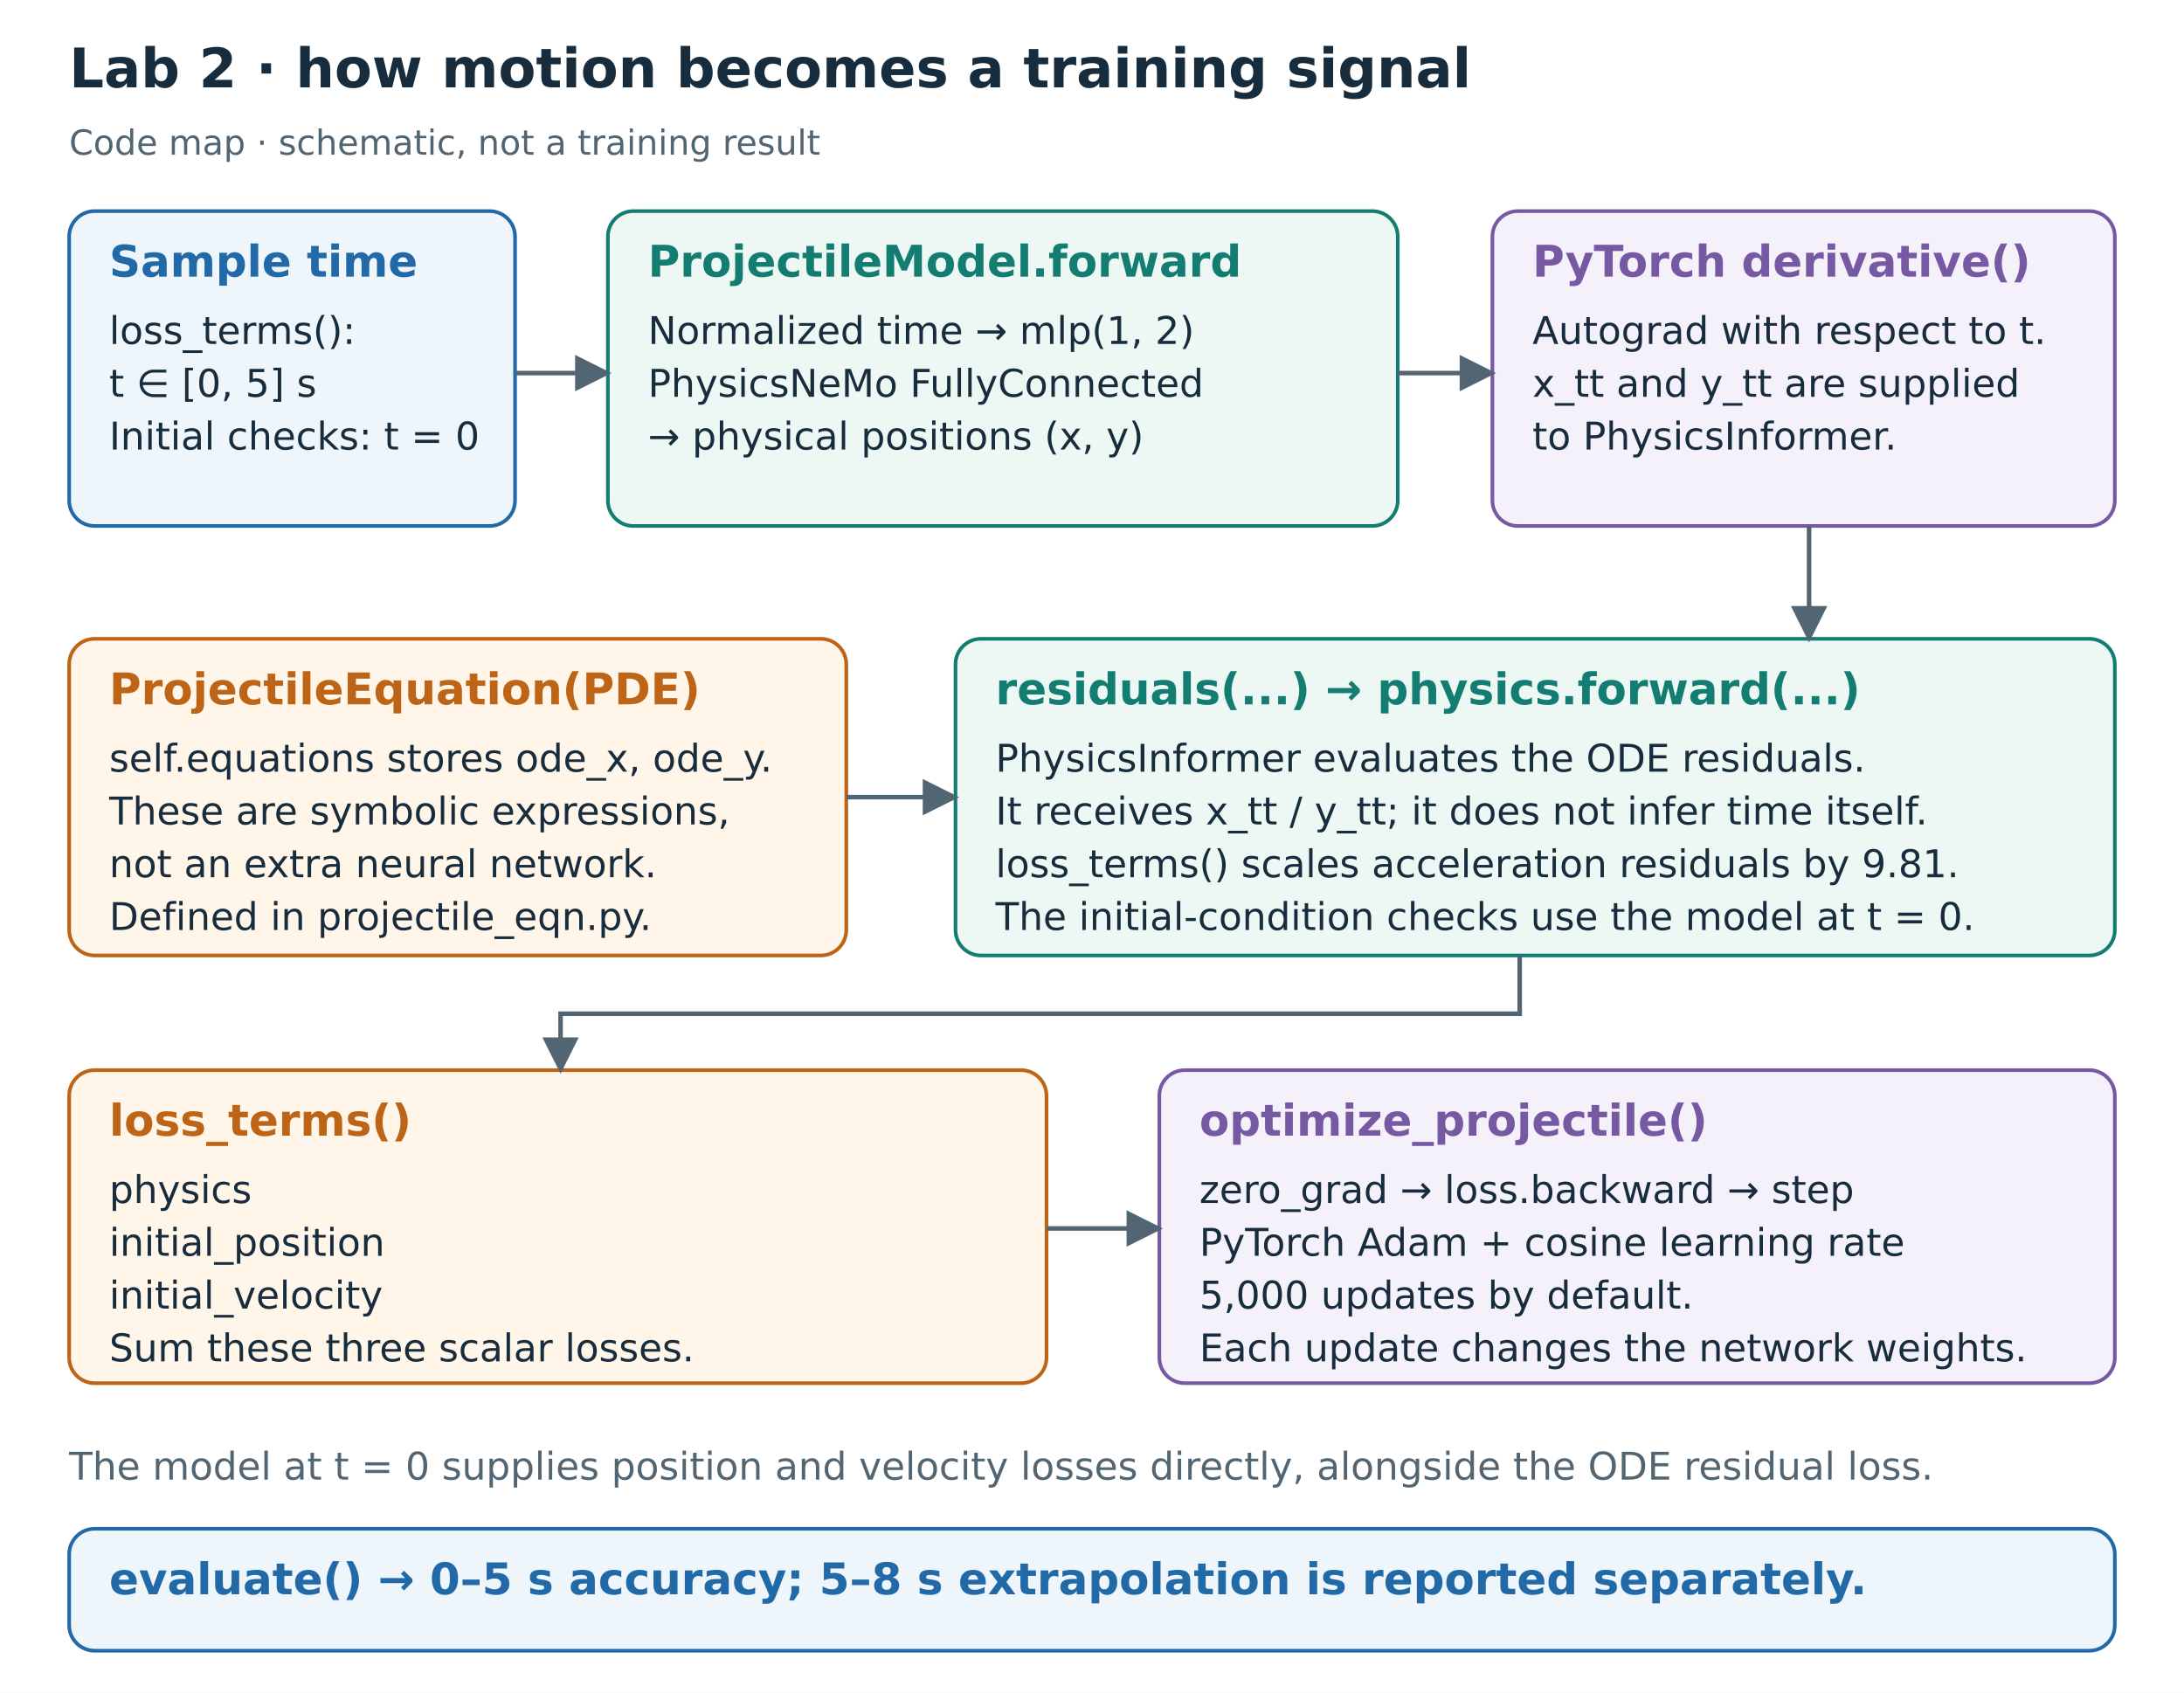
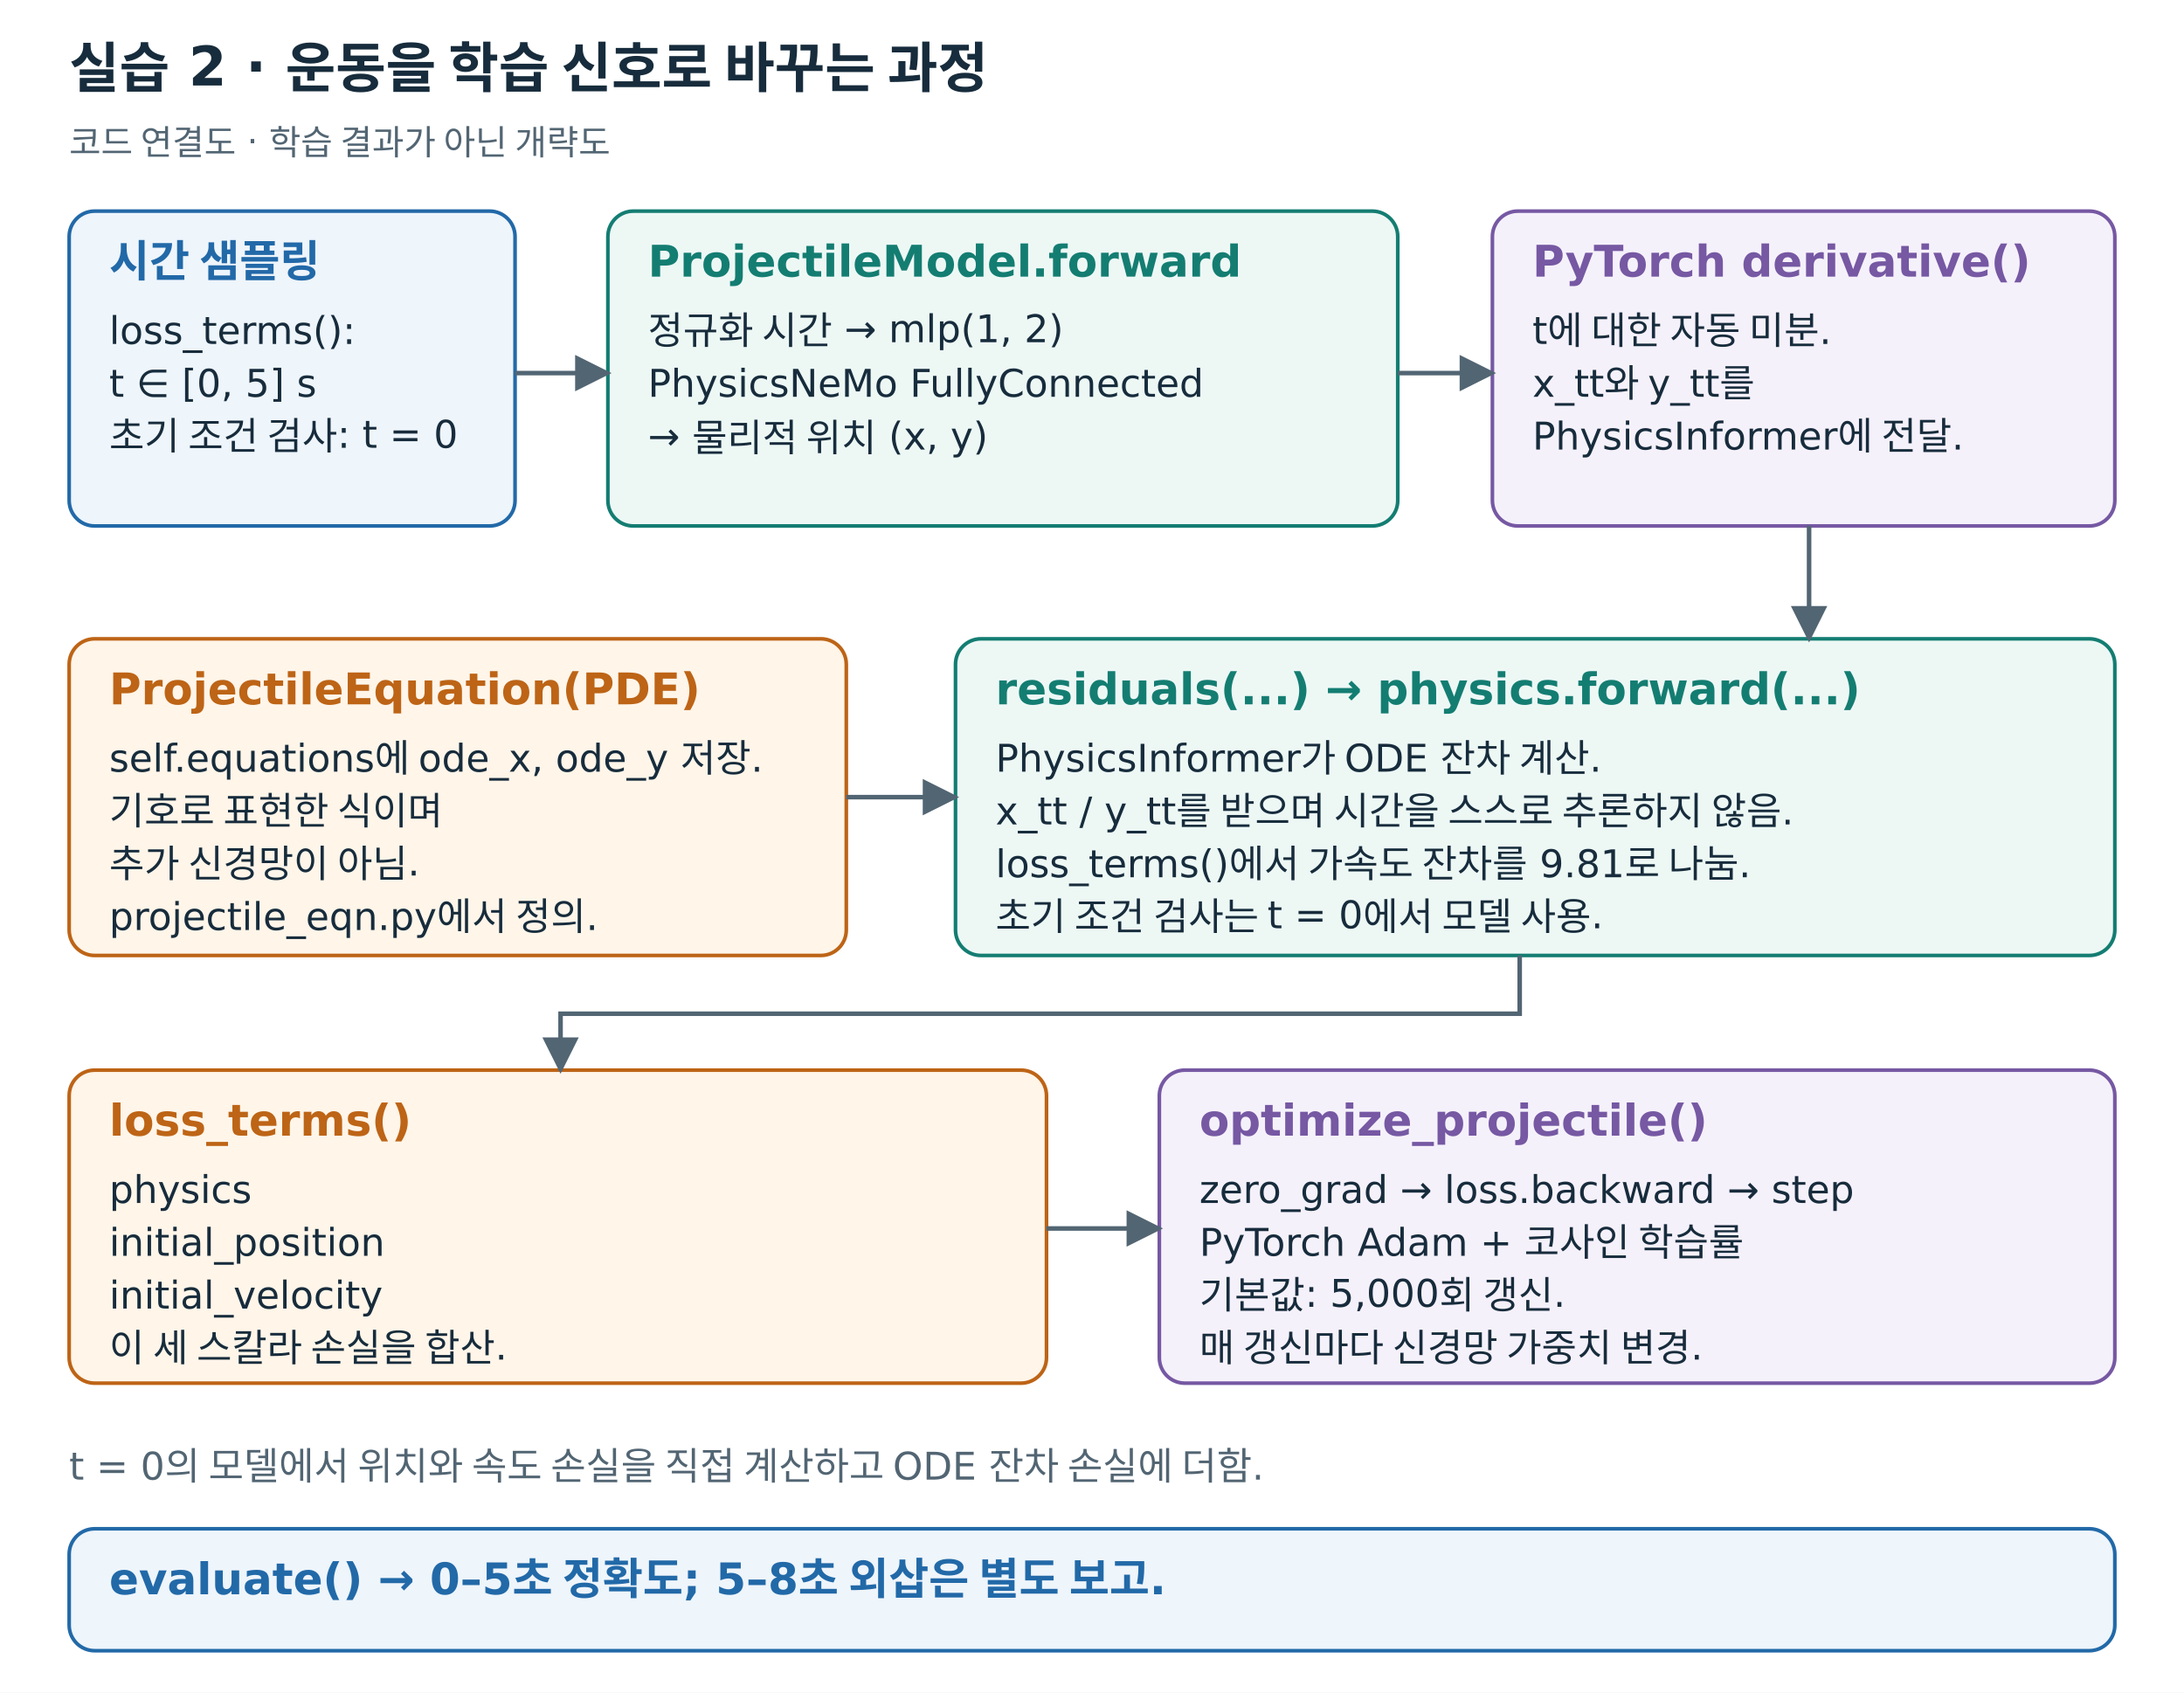
<svg xmlns="http://www.w3.org/2000/svg" width="1200" height="930" viewBox="0 0 1200 930" role="img" aria-labelledby="title desc">
  <defs>
    <marker id="arrow" viewBox="0 0 10 10" refX="9" refY="5" markerWidth="8" markerHeight="8" orient="auto-start-reverse">
      <path d="M 0 0 L 10 5 L 0 10 z" fill="#526573" />
    </marker>
  </defs>
  <rect width="1200" height="930" fill="#ffffff" />
-   <g font-family="DejaVu Sans, Arial, sans-serif">
-     <text x="38" y="48" font-size="30" fill="#172c3c" font-weight="600" text-anchor="start">Lab 2 · how motion becomes a training signal</text>
-     <text x="38" y="85" font-size="19" fill="#526573" font-weight="400" text-anchor="start">Code map · schematic, not a training result</text>
+   <g font-family="DejaVu Sans, Arial, Noto Sans KR, Noto Sans CJK KR, Malgun Gothic, Apple SD Gothic Neo, sans-serif">
+     <text x="38" y="48" font-size="30" fill="#172c3c" font-weight="600" text-anchor="start">실습 2 · 운동을 학습 신호로 바꾸는 과정</text>
+     <text x="38" y="85" font-size="19" fill="#526573" font-weight="400" text-anchor="start">코드 연결도 · 학습 결과가 아닌 개략도</text>
    <rect x="38" y="116" width="245" height="173" rx="14" fill="#eef5fb" stroke="#2269a8" stroke-width="2" />
-     <text x="60" y="152" font-size="24" fill="#2269a8" font-weight="600" text-anchor="start">Sample time</text>
+     <text x="60" y="152" font-size="24" fill="#2269a8" font-weight="600" text-anchor="start">시간 샘플링</text>
    <text x="60" y="189" font-size="21" fill="#172c3c" font-weight="400" text-anchor="start">loss_terms():</text>
    <text x="60" y="218" font-size="21" fill="#172c3c" font-weight="400" text-anchor="start">t ∈ [0, 5] s</text>
-     <text x="60" y="247" font-size="21" fill="#172c3c" font-weight="400" text-anchor="start">Initial checks: t = 0</text>
+     <text x="60" y="247" font-size="21" fill="#172c3c" font-weight="400" text-anchor="start">초기 조건 검사: t = 0</text>
    <rect x="334" y="116" width="434" height="173" rx="14" fill="#edf8f5" stroke="#147d72" stroke-width="2" />
    <text x="356" y="152" font-size="24" fill="#147d72" font-weight="600" text-anchor="start">ProjectileModel.forward</text>
-     <text x="356" y="189" font-size="21" fill="#172c3c" font-weight="400" text-anchor="start">Normalized time → mlp(1, 2)</text>
+     <text x="356" y="189" font-size="21" fill="#172c3c" font-weight="400" text-anchor="start">정규화 시간 → mlp(1, 2)</text>
    <text x="356" y="218" font-size="21" fill="#172c3c" font-weight="400" text-anchor="start">PhysicsNeMo FullyConnected</text>
-     <text x="356" y="247" font-size="21" fill="#172c3c" font-weight="400" text-anchor="start">→ physical positions (x, y)</text>
+     <text x="356" y="247" font-size="21" fill="#172c3c" font-weight="400" text-anchor="start">→ 물리적 위치 (x, y)</text>
    <rect x="820" y="116" width="342" height="173" rx="14" fill="#f5f1fb" stroke="#7658a3" stroke-width="2" />
    <text x="842" y="152" font-size="24" fill="#7658a3" font-weight="600" text-anchor="start">PyTorch derivative()</text>
-     <text x="842" y="189" font-size="21" fill="#172c3c" font-weight="400" text-anchor="start">Autograd with respect to t.</text>
-     <text x="842" y="218" font-size="21" fill="#172c3c" font-weight="400" text-anchor="start">x_tt and y_tt are supplied</text>
-     <text x="842" y="247" font-size="21" fill="#172c3c" font-weight="400" text-anchor="start">to PhysicsInformer.</text>
+     <text x="842" y="189" font-size="21" fill="#172c3c" font-weight="400" text-anchor="start">t에 대한 자동 미분.</text>
+     <text x="842" y="218" font-size="21" fill="#172c3c" font-weight="400" text-anchor="start">x_tt와 y_tt를</text>
+     <text x="842" y="247" font-size="21" fill="#172c3c" font-weight="400" text-anchor="start">PhysicsInformer에 전달.</text>
    <path d="M 283 205 H 334" fill="none" stroke="#526573" stroke-width="2.5" marker-end="url(#arrow)" />
    <path d="M 768 205 H 820" fill="none" stroke="#526573" stroke-width="2.5" marker-end="url(#arrow)" />
    <rect x="38" y="351" width="427" height="174" rx="14" fill="#fff5e9" stroke="#bd6416" stroke-width="2" />
    <text x="60" y="387" font-size="24" fill="#bd6416" font-weight="600" text-anchor="start">ProjectileEquation(PDE)</text>
-     <text x="60" y="424" font-size="21" fill="#172c3c" font-weight="400" text-anchor="start">self.equations stores ode_x, ode_y.</text>
-     <text x="60" y="453" font-size="21" fill="#172c3c" font-weight="400" text-anchor="start">These are symbolic expressions,</text>
-     <text x="60" y="482" font-size="21" fill="#172c3c" font-weight="400" text-anchor="start">not an extra neural network.</text>
-     <text x="60" y="511" font-size="21" fill="#172c3c" font-weight="400" text-anchor="start">Defined in projectile_eqn.py.</text>
+     <text x="60" y="424" font-size="21" fill="#172c3c" font-weight="400" text-anchor="start">self.equations에 ode_x, ode_y 저장.</text>
+     <text x="60" y="453" font-size="21" fill="#172c3c" font-weight="400" text-anchor="start">기호로 표현한 식이며</text>
+     <text x="60" y="482" font-size="21" fill="#172c3c" font-weight="400" text-anchor="start">추가 신경망이 아님.</text>
+     <text x="60" y="511" font-size="21" fill="#172c3c" font-weight="400" text-anchor="start">projectile_eqn.py에서 정의.</text>
    <rect x="525" y="351" width="637" height="174" rx="14" fill="#edf8f5" stroke="#147d72" stroke-width="2" />
    <text x="547" y="387" font-size="24" fill="#147d72" font-weight="600" text-anchor="start">residuals(...) → physics.forward(...)</text>
-     <text x="547" y="424" font-size="21" fill="#172c3c" font-weight="400" text-anchor="start">PhysicsInformer evaluates the ODE residuals.</text>
-     <text x="547" y="453" font-size="21" fill="#172c3c" font-weight="400" text-anchor="start">It receives x_tt / y_tt; it does not infer time itself.</text>
-     <text x="547" y="482" font-size="21" fill="#172c3c" font-weight="400" text-anchor="start">loss_terms() scales acceleration residuals by 9.81.</text>
-     <text x="547" y="511" font-size="21" fill="#172c3c" font-weight="400" text-anchor="start">The initial-condition checks use the model at t = 0.</text>
+     <text x="547" y="424" font-size="21" fill="#172c3c" font-weight="400" text-anchor="start">PhysicsInformer가 ODE 잔차 계산.</text>
+     <text x="547" y="453" font-size="21" fill="#172c3c" font-weight="400" text-anchor="start">x_tt / y_tt를 받으며 시간을 스스로 추론하지 않음.</text>
+     <text x="547" y="482" font-size="21" fill="#172c3c" font-weight="400" text-anchor="start">loss_terms()에서 가속도 잔차를 9.81로 나눔.</text>
+     <text x="547" y="511" font-size="21" fill="#172c3c" font-weight="400" text-anchor="start">초기 조건 검사는 t = 0에서 모델 사용.</text>
    <path d="M 465 438 H 525" fill="none" stroke="#526573" stroke-width="2.5" marker-end="url(#arrow)" />
    <path d="M 994 289 V 351" fill="none" stroke="#526573" stroke-width="2.5" marker-end="url(#arrow)" />
    <rect x="38" y="588" width="537" height="172" rx="14" fill="#fff5e9" stroke="#bd6416" stroke-width="2" />
    <text x="60" y="624" font-size="24" fill="#bd6416" font-weight="600" text-anchor="start">loss_terms()</text>
    <text x="60" y="661" font-size="21" fill="#172c3c" font-weight="400" text-anchor="start">physics</text>
    <text x="60" y="690" font-size="21" fill="#172c3c" font-weight="400" text-anchor="start">initial_position</text>
    <text x="60" y="719" font-size="21" fill="#172c3c" font-weight="400" text-anchor="start">initial_velocity</text>
-     <text x="60" y="748" font-size="21" fill="#172c3c" font-weight="400" text-anchor="start">Sum these three scalar losses.</text>
+     <text x="60" y="748" font-size="21" fill="#172c3c" font-weight="400" text-anchor="start">이 세 스칼라 손실을 합산.</text>
    <rect x="637" y="588" width="525" height="172" rx="14" fill="#f5f1fb" stroke="#7658a3" stroke-width="2" />
    <text x="659" y="624" font-size="24" fill="#7658a3" font-weight="600" text-anchor="start">optimize_projectile()</text>
    <text x="659" y="661" font-size="21" fill="#172c3c" font-weight="400" text-anchor="start">zero_grad → loss.backward → step</text>
-     <text x="659" y="690" font-size="21" fill="#172c3c" font-weight="400" text-anchor="start">PyTorch Adam + cosine learning rate</text>
-     <text x="659" y="719" font-size="21" fill="#172c3c" font-weight="400" text-anchor="start">5,000 updates by default.</text>
-     <text x="659" y="748" font-size="21" fill="#172c3c" font-weight="400" text-anchor="start">Each update changes the network weights.</text>
+     <text x="659" y="690" font-size="21" fill="#172c3c" font-weight="400" text-anchor="start">PyTorch Adam + 코사인 학습률</text>
+     <text x="659" y="719" font-size="21" fill="#172c3c" font-weight="400" text-anchor="start">기본값: 5,000회 갱신.</text>
+     <text x="659" y="748" font-size="21" fill="#172c3c" font-weight="400" text-anchor="start">매 갱신마다 신경망 가중치 변경.</text>
    <path d="M 835 525 V 557 H 308 V 588" fill="none" stroke="#526573" stroke-width="2.5" marker-end="url(#arrow)" />
    <path d="M 575 675 H 637" fill="none" stroke="#526573" stroke-width="2.5" marker-end="url(#arrow)" />
-     <text x="38" y="813" font-size="21" fill="#526573" font-weight="400" text-anchor="start">The model at t = 0 supplies position and velocity losses directly, alongside the ODE residual loss.</text>
+     <text x="38" y="813" font-size="21" fill="#526573" font-weight="400" text-anchor="start">t = 0의 모델에서 위치와 속도 손실을 직접 계산하고 ODE 잔차 손실에 더함.</text>
    <rect x="38" y="840" width="1124" height="67" rx="14" fill="#eef5fb" stroke="#2269a8" stroke-width="2" />
-     <text x="60" y="876" font-size="24" fill="#2269a8" font-weight="600" text-anchor="start">evaluate() → 0–5 s accuracy; 5–8 s extrapolation is reported separately.</text>
+     <text x="60" y="876" font-size="24" fill="#2269a8" font-weight="600" text-anchor="start">evaluate() → 0–5초 정확도; 5–8초 외삽은 별도 보고.</text>
  </g>
</svg>
